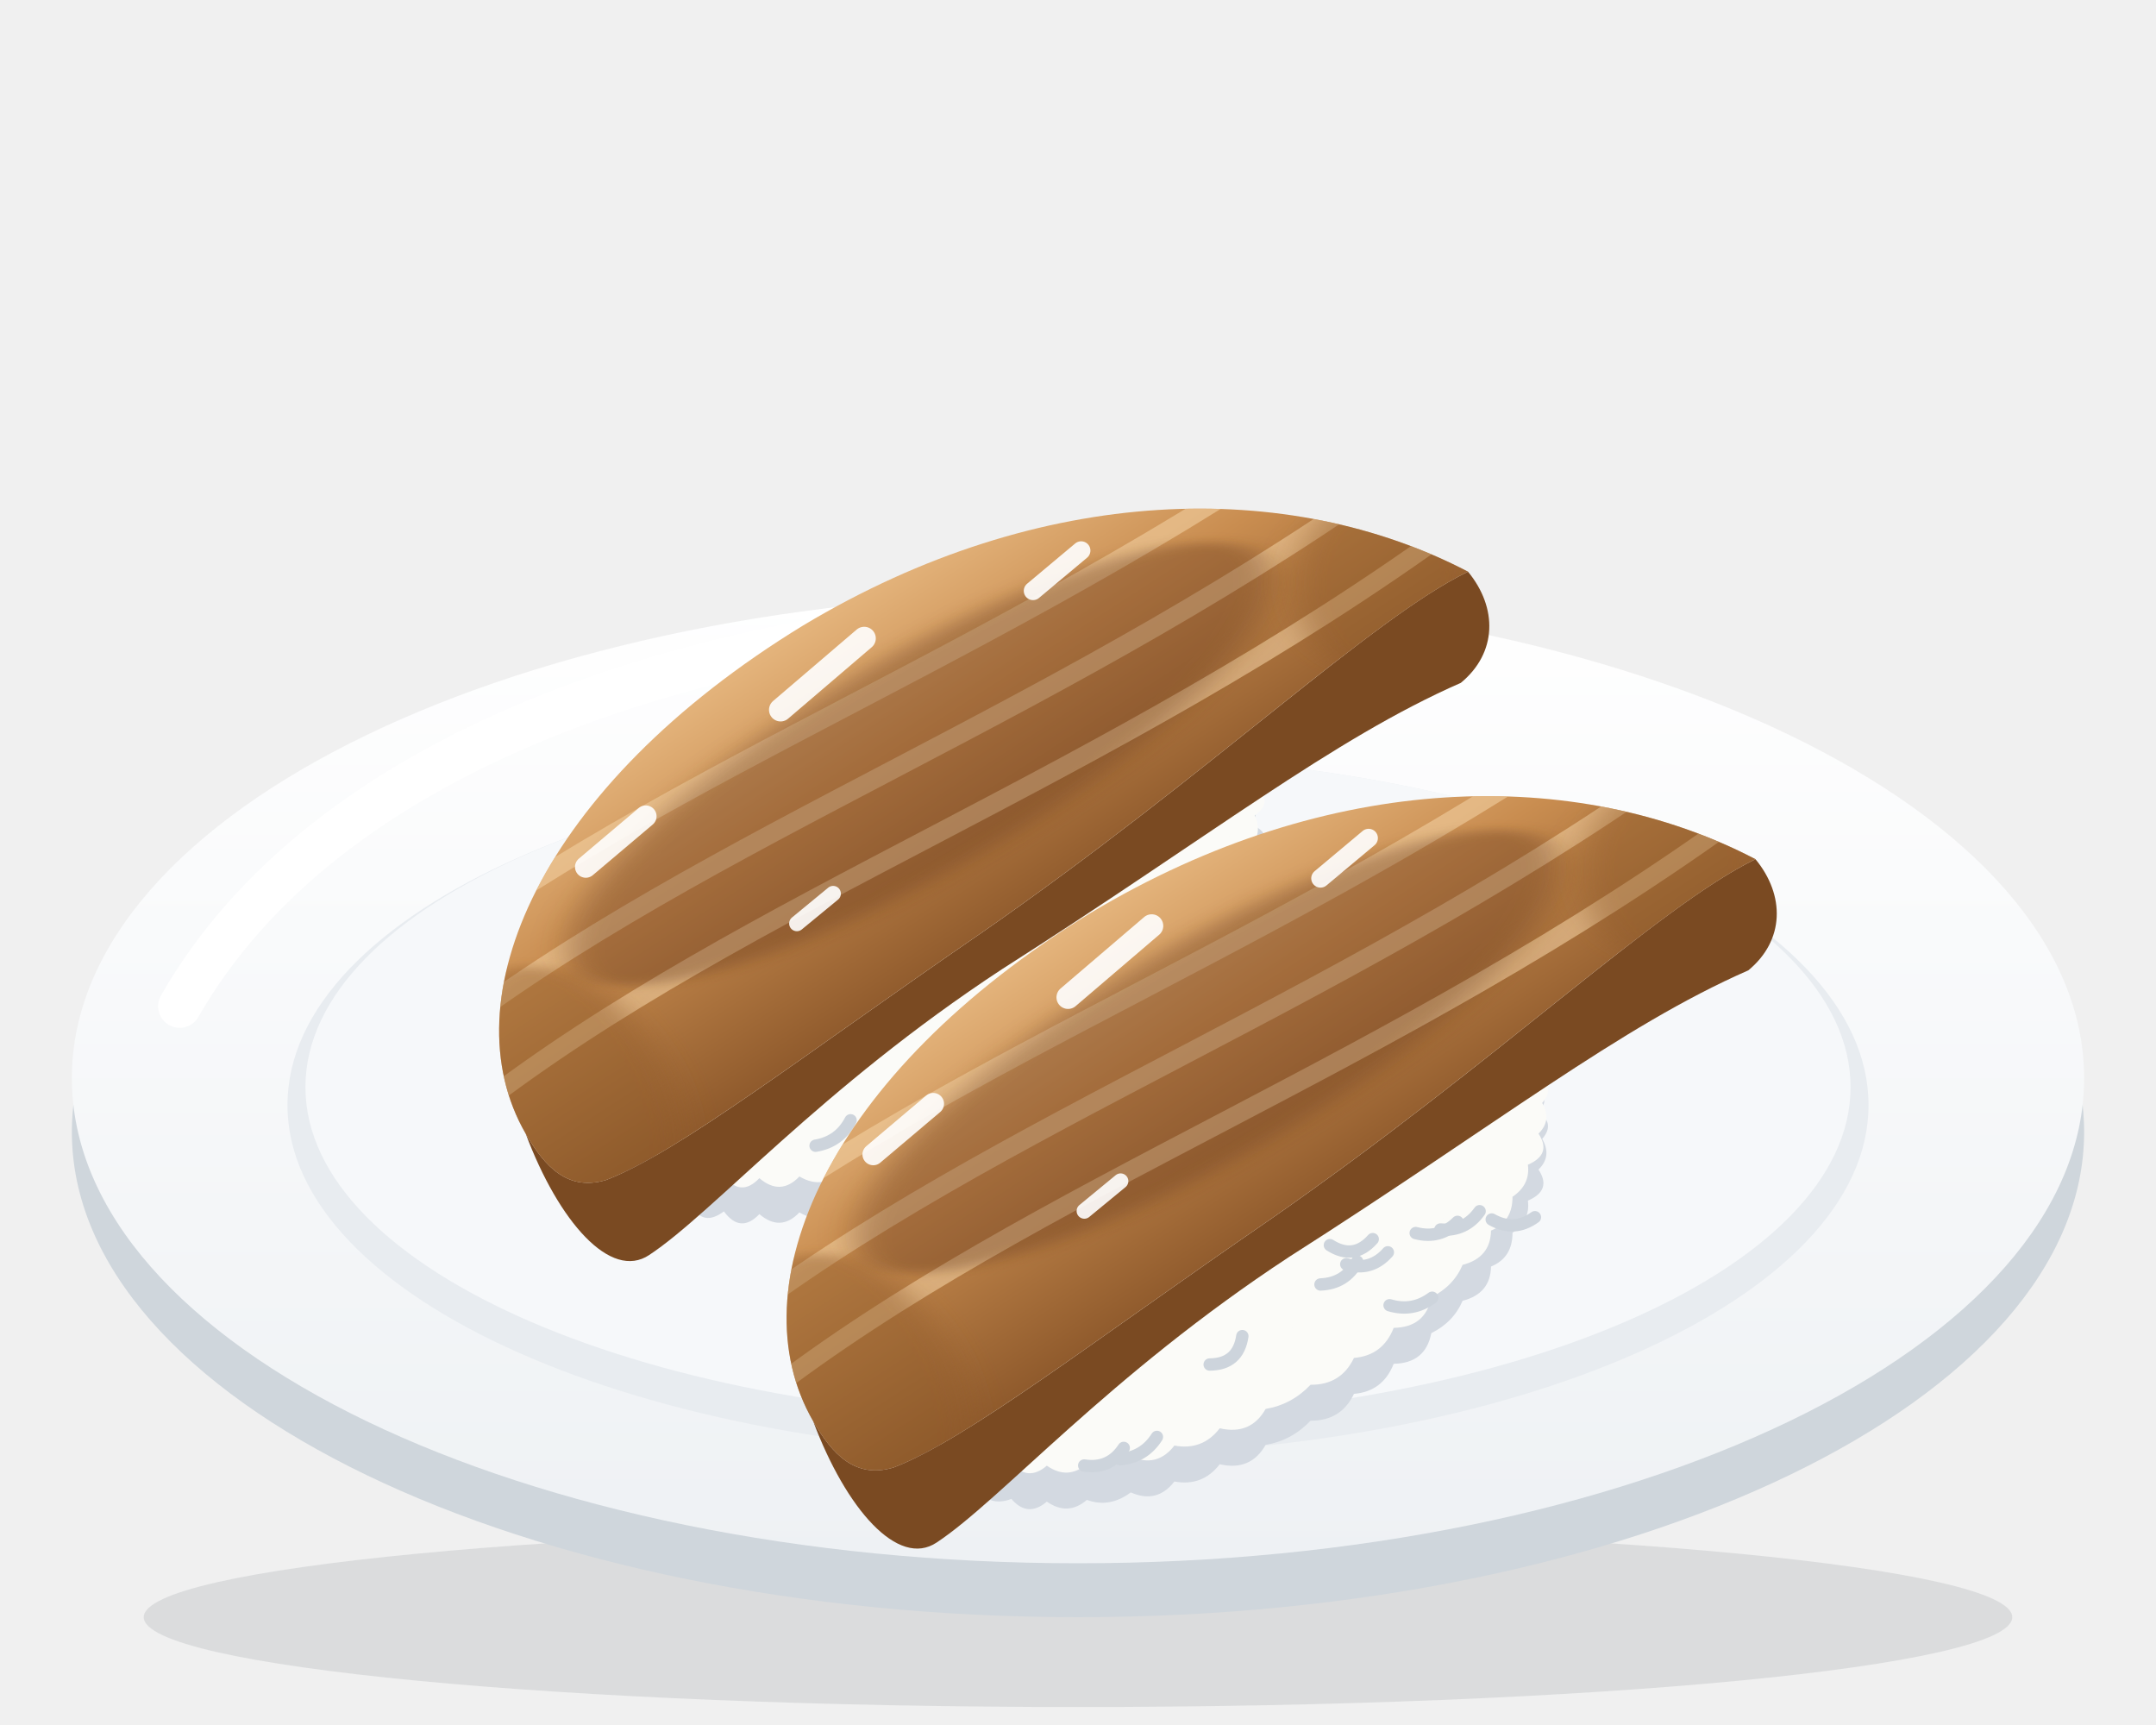
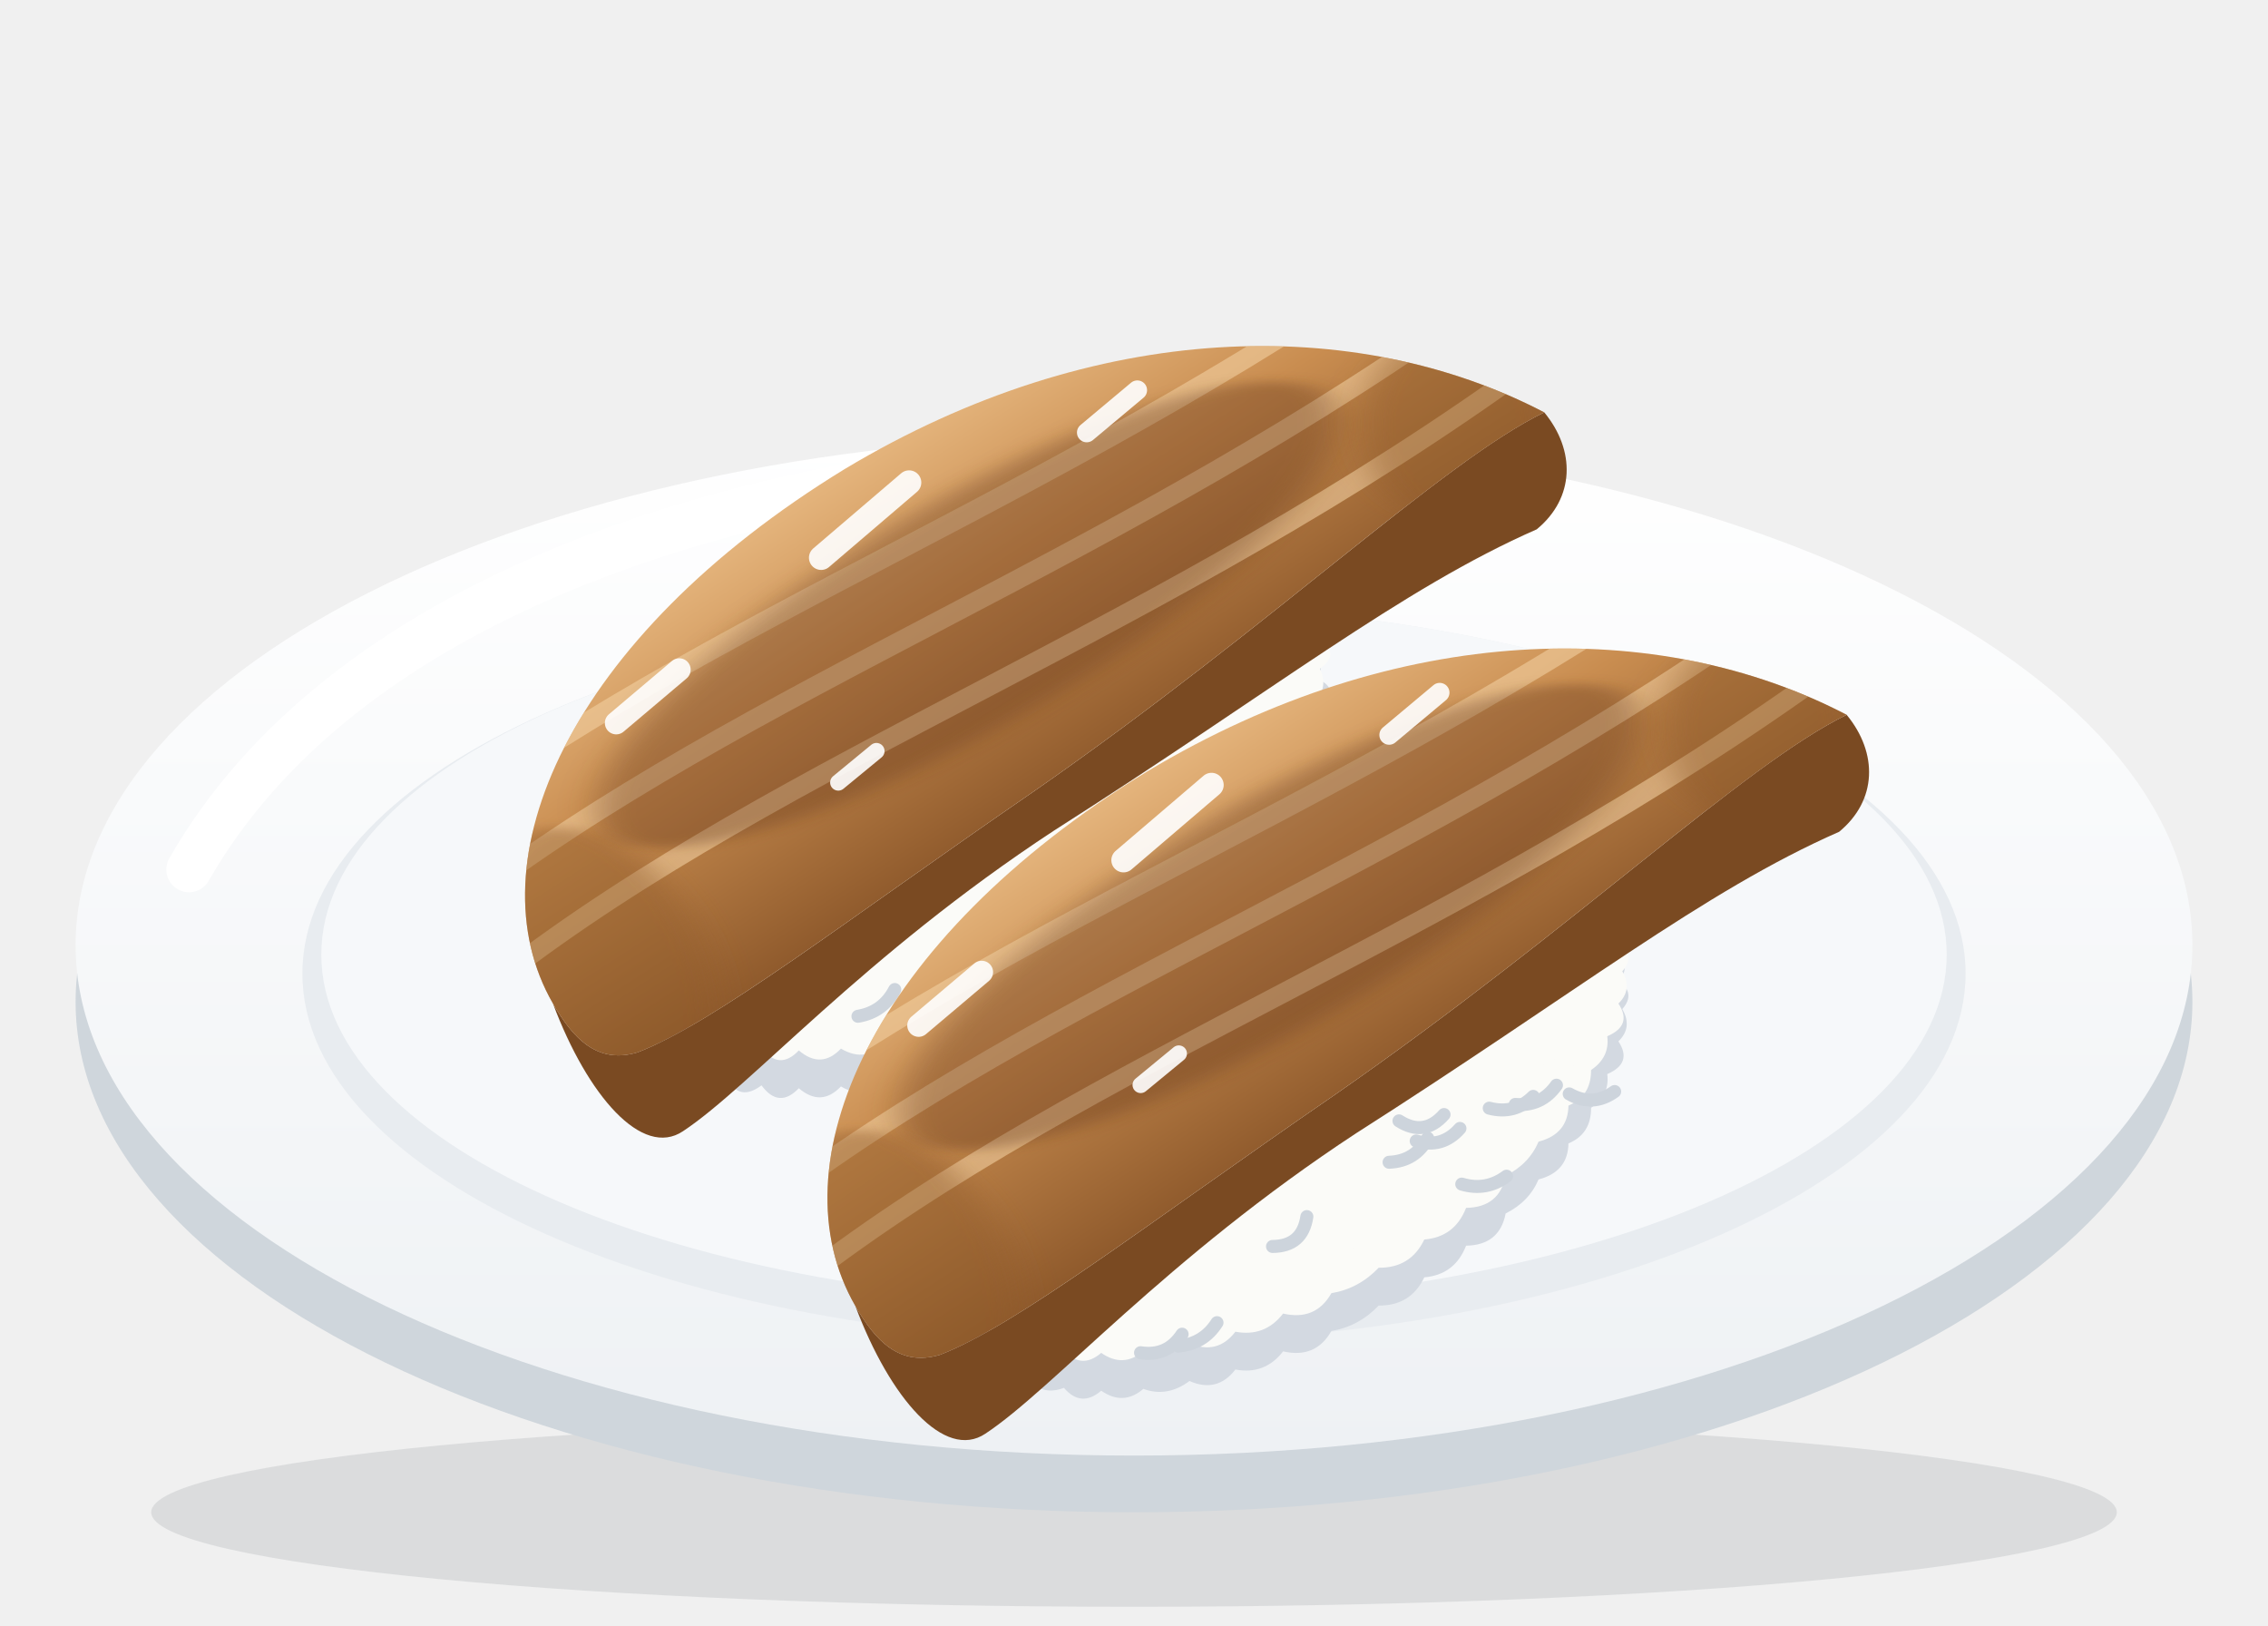
- <svg xmlns="http://www.w3.org/2000/svg" viewBox="0 0 120 96">
+ <svg xmlns="http://www.w3.org/2000/svg" viewBox="0 10 120 86">
  <defs>
    <filter id="soft" x="-20%" y="-50%" width="140%" height="200%">
      <feGaussianBlur stdDeviation="0.8" />
    </filter>
    <linearGradient id="plate" x1="0" y1="0" x2="0" y2="1">
      <stop offset="0" stop-color="#ffffff" />
      <stop offset="1" stop-color="#eef1f4" />
    </linearGradient>
    <linearGradient id="t" x1="0" y1="0" x2="0.15" y2="1">
      <stop offset="0" stop-color="#e9bb84" />
      <stop offset="0.45" stop-color="#c98d50" />
      <stop offset="1" stop-color="#8f5a2c" />
    </linearGradient>
  </defs>
  <ellipse cx="60" cy="90" rx="52" ry="5" fill="#1c2b36" opacity="0.10" />
  <ellipse cx="60" cy="63" rx="56" ry="27" fill="#cfd6dc" />
  <ellipse cx="60" cy="60" rx="56" ry="27" fill="url(#plate)" />
  <ellipse cx="60" cy="61.5" rx="44" ry="19.5" fill="#e8ecf0" />
  <ellipse cx="60" cy="60.5" rx="43" ry="18.5" fill="#f6f8fa" />
  <path d="M10 56 C18 42 38 35 60 34" fill="none" stroke="#fff" stroke-width="2.4" stroke-linecap="round" />
  <g transform="translate(52 54.5) rotate(-30) scale(0.86)">
    <path d="M23 0 Q24 1 22.8 1.6 Q23.8 3 22.1 3.2 Q22 4.4 20.9 4.8 Q21 6.4 19.3 6.2 Q19.1 7.9 17.4 7.5 Q16.6 8.8 15.1 8.7 Q14.1 10.1 12.4 9.7 Q11.4 11.3 9.6 10.5 Q8.1 11.3 6.5 11 Q5 12.4 3.3 11.4 Q1.7 12.2 0 11.5 Q-1.7 12.3 -3.3 11.4 Q-5 12.4 -6.5 11 Q-8.3 11.9 -9.6 10.5 Q-11.3 11.1 -12.4 9.7 Q-14.2 10.3 -15.1 8.7 Q-16.8 9.2 -17.4 7.5 Q-19.1 8 -19.3 6.2 Q-21 6.4 -20.9 4.8 Q-22.1 4.4 -22.1 3.2 Q-23 2.7 -22.8 1.6 Q-24.3 1 -23 0 Q-23.6 -0.9 -22.8 -1.6 Q-23.1 -2.7 -22.1 -3.2 Q-22.4 -4.7 -20.9 -4.8 Q-21 -6.4 -19.3 -6.2 Q-18.8 -7.5 -17.4 -7.5 Q-16.6 -8.8 -15.1 -8.7 Q-14.2 -10.3 -12.4 -9.7 Q-11.4 -11.3 -9.6 -10.5 Q-8.2 -11.9 -6.5 -11 Q-5 -12.6 -3.3 -11.4 Q-1.7 -12.3 -0 -11.5 Q1.7 -12.7 3.3 -11.4 Q5 -12.1 6.5 -11 Q8.3 -12 9.6 -10.5 Q11.3 -11.2 12.4 -9.7 Q14 -9.8 15.1 -8.7 Q16.7 -9.1 17.4 -7.5 Q18.8 -7.4 19.3 -6.2 Q20.9 -6.3 20.9 -4.8 Q22.3 -4.6 22.1 -3.2 Q23 -2.7 22.8 -1.6 Q24.3 -1 23 0 Z" fill="#d3d9e1" />
  </g>
  <g transform="translate(52 52.5) rotate(-30) scale(0.86)">
    <path d="M23 0 Q24 1 22.8 1.6 Q23.8 3 22.1 3.2 Q22 4.4 20.9 4.8 Q21 6.4 19.3 6.2 Q19.1 7.9 17.4 7.5 Q16.6 8.8 15.1 8.7 Q14.1 10.1 12.4 9.7 Q11.4 11.3 9.6 10.5 Q8.1 11.3 6.5 11 Q5 12.4 3.3 11.4 Q1.7 12.2 0 11.5 Q-1.7 12.3 -3.3 11.4 Q-5 12.4 -6.5 11 Q-8.3 11.9 -9.6 10.5 Q-11.3 11.1 -12.4 9.7 Q-14.2 10.3 -15.1 8.7 Q-16.8 9.2 -17.4 7.5 Q-19.1 8 -19.3 6.2 Q-21 6.4 -20.9 4.8 Q-22.1 4.4 -22.1 3.2 Q-23 2.7 -22.8 1.6 Q-24.3 1 -23 0 Q-23.6 -0.9 -22.8 -1.6 Q-23.1 -2.7 -22.1 -3.2 Q-22.4 -4.7 -20.9 -4.8 Q-21 -6.4 -19.3 -6.2 Q-18.8 -7.5 -17.4 -7.5 Q-16.6 -8.8 -15.1 -8.7 Q-14.2 -10.3 -12.4 -9.7 Q-11.4 -11.3 -9.6 -10.5 Q-8.2 -11.9 -6.5 -11 Q-5 -12.6 -3.3 -11.4 Q-1.7 -12.3 -0 -11.5 Q1.7 -12.7 3.3 -11.4 Q5 -12.1 6.5 -11 Q8.3 -12 9.6 -10.5 Q11.3 -11.2 12.4 -9.7 Q14 -9.8 15.1 -8.7 Q16.7 -9.1 17.4 -7.5 Q18.8 -7.4 19.3 -6.2 Q20.9 -6.3 20.9 -4.8 Q22.3 -4.6 22.1 -3.2 Q23 -2.7 22.8 -1.6 Q24.3 -1 23 0 Z" fill="#fbfbf8" />
  </g>
  <g transform="translate(52 50.5) rotate(-30) scale(0.86)">
    <path d="M23 0 Q24 1 22.8 1.6 Q23.8 3 22.1 3.2 Q22 4.4 20.9 4.8 Q21 6.4 19.3 6.2 Q19.1 7.9 17.4 7.5 Q16.6 8.8 15.1 8.7 Q14.1 10.1 12.4 9.7 Q11.4 11.3 9.6 10.5 Q8.1 11.3 6.5 11 Q5 12.4 3.3 11.4 Q1.7 12.2 0 11.5 Q-1.7 12.3 -3.3 11.4 Q-5 12.4 -6.5 11 Q-8.3 11.9 -9.6 10.5 Q-11.3 11.1 -12.4 9.7 Q-14.2 10.3 -15.1 8.7 Q-16.8 9.2 -17.4 7.5 Q-19.1 8 -19.3 6.2 Q-21 6.4 -20.9 4.8 Q-22.1 4.4 -22.1 3.2 Q-23 2.7 -22.8 1.6 Q-24.3 1 -23 0 Q-23.6 -0.9 -22.8 -1.6 Q-23.1 -2.7 -22.1 -3.2 Q-22.4 -4.7 -20.9 -4.8 Q-21 -6.4 -19.3 -6.2 Q-18.8 -7.5 -17.4 -7.5 Q-16.6 -8.8 -15.1 -8.7 Q-14.2 -10.3 -12.4 -9.7 Q-11.4 -11.3 -9.6 -10.5 Q-8.2 -11.9 -6.5 -11 Q-5 -12.6 -3.3 -11.4 Q-1.7 -12.3 -0 -11.5 Q1.7 -12.7 3.3 -11.4 Q5 -12.1 6.5 -11 Q8.3 -12 9.6 -10.5 Q11.3 -11.2 12.4 -9.7 Q14 -9.8 15.1 -8.7 Q16.7 -9.1 17.4 -7.5 Q18.8 -7.4 19.3 -6.2 Q20.9 -6.3 20.9 -4.8 Q22.3 -4.6 22.1 -3.2 Q23 -2.7 22.8 -1.6 Q24.3 -1 23 0 Z" fill="#fbfbf8" />
  </g>
  <g transform="translate(52 48.5) rotate(-30) scale(0.86)">
    <path d="M23 0 Q24 1 22.8 1.6 Q23.8 3 22.1 3.2 Q22 4.4 20.9 4.8 Q21 6.4 19.3 6.2 Q19.1 7.9 17.4 7.5 Q16.6 8.8 15.1 8.7 Q14.1 10.1 12.4 9.7 Q11.4 11.3 9.6 10.5 Q8.1 11.3 6.5 11 Q5 12.4 3.3 11.4 Q1.7 12.2 0 11.5 Q-1.7 12.3 -3.3 11.4 Q-5 12.4 -6.5 11 Q-8.3 11.9 -9.6 10.5 Q-11.3 11.1 -12.4 9.7 Q-14.2 10.3 -15.1 8.7 Q-16.8 9.2 -17.4 7.5 Q-19.1 8 -19.3 6.2 Q-21 6.4 -20.9 4.8 Q-22.1 4.4 -22.1 3.2 Q-23 2.7 -22.8 1.6 Q-24.3 1 -23 0 Q-23.6 -0.9 -22.8 -1.6 Q-23.1 -2.7 -22.1 -3.2 Q-22.4 -4.7 -20.9 -4.8 Q-21 -6.4 -19.3 -6.2 Q-18.8 -7.5 -17.4 -7.5 Q-16.6 -8.8 -15.1 -8.7 Q-14.2 -10.3 -12.4 -9.7 Q-11.4 -11.3 -9.6 -10.5 Q-8.2 -11.9 -6.5 -11 Q-5 -12.6 -3.3 -11.4 Q-1.7 -12.3 -0 -11.5 Q1.7 -12.7 3.3 -11.4 Q5 -12.1 6.5 -11 Q8.3 -12 9.6 -10.5 Q11.3 -11.2 12.4 -9.7 Q14 -9.8 15.1 -8.7 Q16.7 -9.1 17.4 -7.5 Q18.8 -7.4 19.3 -6.2 Q20.9 -6.3 20.9 -4.8 Q22.3 -4.6 22.1 -3.2 Q23 -2.7 22.8 -1.6 Q24.3 -1 23 0 Z" fill="#fbfbf8" />
  </g>
  <g transform="translate(52 52.5) rotate(-30) scale(0.86)">
    <path d="M1.9 9.8 q1.4 0.6 2.8 0" transform="rotate(20 1.9 9.8)" fill="none" stroke="#cdd4dc" stroke-width="0.8" stroke-linecap="round" />
    <path d="M-1.4 7.8 q1.4 1.1 2.8 0" transform="rotate(-20 -1.4 7.8)" fill="none" stroke="#cdd4dc" stroke-width="0.8" stroke-linecap="round" />
    <path d="M10.4 4.6 q1.4 1 2.8 0" transform="rotate(-14 10.4 4.6)" fill="none" stroke="#cdd4dc" stroke-width="0.8" stroke-linecap="round" />
    <path d="M9.9 6.7 q1.4 0.8 2.8 0" transform="rotate(0 9.9 6.7)" fill="none" stroke="#cdd4dc" stroke-width="0.8" stroke-linecap="round" />
    <path d="M0.6 8.1 q1.4 1 2.8 0" transform="rotate(26 0.6 8.1)" fill="none" stroke="#cdd4dc" stroke-width="0.8" stroke-linecap="round" />
    <path d="M1.5 7.5 q1.4 0.7 2.8 0" transform="rotate(4 1.5 7.5)" fill="none" stroke="#cdd4dc" stroke-width="0.8" stroke-linecap="round" />
    <path d="M14.5 5 q1.4 0.7 2.8 0" transform="rotate(10 14.5 5)" fill="none" stroke="#cdd4dc" stroke-width="0.8" stroke-linecap="round" />
    <path d="M2.9 4.8 q1.4 1.1 2.8 0" transform="rotate(18 2.9 4.8)" fill="none" stroke="#cdd4dc" stroke-width="0.8" stroke-linecap="round" />
    <path d="M15.8 6.5 q1.4 0.6 2.8 0" transform="rotate(-4 15.8 6.5)" fill="none" stroke="#cdd4dc" stroke-width="0.8" stroke-linecap="round" />
    <path d="M-13.2 7.5 q1.4 0.7 2.8 0" transform="rotate(-6 -13.2 7.5)" fill="none" stroke="#cdd4dc" stroke-width="0.8" stroke-linecap="round" />
  </g>
  <g transform="translate(52 44) rotate(-30) scale(0.86)">
    <path d="M-34 6 C-34 8.5 -33.5 10.6 -31 11.2 C-26 12 -16 10.6 -2 9.5 C16 8 30 4.5 37 5 C37.5 8 36 10.5 33 11 C24 10 14 11.5 -2 12.2 C-16 13 -26 16.5 -31 16.8 C-34 17 -35 12 -34 6 Z" fill="#7a4a22" />
  </g>
  <g transform="translate(52 44) rotate(-30) scale(0.86)">
    <clipPath id="c0">
      <path d="M-34 6 C-34 -4 -22 -13 -2 -13.5 C16 -13.8 30 -6 37 5 C30 4.5 16 8 -2 9.5 C-16 10.6 -26 12 -31 11.2 C-33.5 10.6 -34 8.5 -34 6 Z" />
    </clipPath>
    <path d="M-34 6 C-34 -4 -22 -13 -2 -13.5 C16 -13.8 30 -6 37 5 C30 4.5 16 8 -2 9.5 C-16 10.6 -26 12 -31 11.2 C-33.5 10.6 -34 8.5 -34 6 Z" fill="url(#t)" />
    <g clip-path="url(#c0)">
      <path d="M-36 -7 C-14 -10 10 -5 38 -8" fill="none" stroke="#f1cfa0" stroke-width="1.2" opacity="0.6" />
      <path d="M-36 -2 C-14 -5 10 0 38 -3" fill="none" stroke="#f1cfa0" stroke-width="1.2" opacity="0.6" />
      <path d="M-36 3 C-14 0 10 5 38 2" fill="none" stroke="#f1cfa0" stroke-width="1.2" opacity="0.6" />
      <ellipse cx="0" cy="-2" rx="26" ry="7" fill="#5e3216" opacity="0.35" filter="url(#soft)" />
      <path d="M-22 -7 l5 -0.9" stroke="#fff" stroke-width="1.4" stroke-linecap="round" opacity="0.9" />
      <path d="M-6 -9.5 l7 -1.3" stroke="#fff" stroke-width="1.5" stroke-linecap="round" opacity="0.9" />
      <path d="M12 -8 l4 -0.7" stroke="#fff" stroke-width="1.2" stroke-linecap="round" opacity="0.9" />
      <path d="M-12 3 l3 -0.5" stroke="#fff" stroke-width="1" stroke-linecap="round" opacity="0.9" />
      <ellipse cx="-31" cy="6" rx="7" ry="10" fill="#8f5a2c" opacity="0.45" filter="url(#soft)" />
      <ellipse cx="32" cy="3" rx="6" ry="6" fill="#8f5a2c" opacity="0.45" filter="url(#soft)" />
    </g>
  </g>
  <g transform="translate(68 70.5) rotate(-30) scale(0.86)">
    <path d="M23 0 Q24.2 1 22.8 1.6 Q23.3 2.8 22.1 3.2 Q22.1 4.5 20.9 4.8 Q21 6.4 19.3 6.2 Q18.8 7.4 17.4 7.5 Q16.6 8.9 15.1 8.7 Q14.2 10.2 12.4 9.7 Q11.2 10.6 9.6 10.5 Q8.3 12 6.5 11 Q5 12.2 3.3 11.4 Q1.7 12.5 0 11.5 Q-1.7 12 -3.3 11.4 Q-5 12.4 -6.5 11 Q-8.2 11.7 -9.6 10.5 Q-11.3 11.2 -12.4 9.7 Q-14.1 9.9 -15.1 8.7 Q-16.7 9 -17.4 7.5 Q-19 7.8 -19.3 6.2 Q-20.6 6 -20.9 4.8 Q-22.6 4.8 -22.1 3.2 Q-23.4 2.8 -22.8 1.6 Q-23.6 0.9 -23 0 Q-24.3 -1 -22.8 -1.6 Q-23 -2.7 -22.1 -3.2 Q-22.3 -4.6 -20.9 -4.8 Q-20.8 -6.1 -19.3 -6.2 Q-18.7 -7.4 -17.4 -7.5 Q-16.7 -9.1 -15.1 -8.7 Q-14.2 -10.3 -12.4 -9.7 Q-11.2 -10.6 -9.6 -10.5 Q-8.3 -12.2 -6.5 -11 Q-5 -12.5 -3.3 -11.4 Q-1.7 -12.2 -0 -11.5 Q1.7 -12.9 3.3 -11.4 Q5 -12 6.5 -11 Q8.3 -12 9.6 -10.5 Q11.3 -11.1 12.4 -9.7 Q14.1 -10 15.1 -8.7 Q16.9 -9.4 17.4 -7.5 Q19.2 -8.1 19.3 -6.2 Q20.8 -6.2 20.9 -4.8 Q21.9 -4.3 22.1 -3.2 Q23.6 -2.9 22.8 -1.6 Q23.4 -0.9 23 0 Z" fill="#d3d9e1" />
  </g>
  <g transform="translate(68 68.5) rotate(-30) scale(0.86)">
    <path d="M23 0 Q24.2 1 22.8 1.6 Q23.3 2.8 22.1 3.2 Q22.1 4.5 20.9 4.8 Q21 6.4 19.3 6.2 Q18.8 7.4 17.4 7.5 Q16.6 8.9 15.1 8.7 Q14.2 10.2 12.4 9.7 Q11.2 10.6 9.6 10.5 Q8.3 12 6.5 11 Q5 12.2 3.3 11.4 Q1.7 12.5 0 11.5 Q-1.7 12 -3.3 11.4 Q-5 12.4 -6.5 11 Q-8.2 11.7 -9.6 10.5 Q-11.3 11.2 -12.4 9.7 Q-14.1 9.9 -15.1 8.7 Q-16.7 9 -17.4 7.5 Q-19 7.8 -19.3 6.2 Q-20.6 6 -20.9 4.8 Q-22.6 4.8 -22.1 3.2 Q-23.4 2.8 -22.8 1.6 Q-23.6 0.9 -23 0 Q-24.3 -1 -22.8 -1.6 Q-23 -2.7 -22.1 -3.2 Q-22.3 -4.6 -20.9 -4.8 Q-20.8 -6.1 -19.3 -6.2 Q-18.7 -7.4 -17.4 -7.5 Q-16.7 -9.1 -15.1 -8.7 Q-14.2 -10.3 -12.4 -9.7 Q-11.2 -10.6 -9.6 -10.5 Q-8.3 -12.2 -6.5 -11 Q-5 -12.5 -3.3 -11.4 Q-1.7 -12.2 -0 -11.5 Q1.7 -12.9 3.3 -11.4 Q5 -12 6.5 -11 Q8.3 -12 9.6 -10.5 Q11.3 -11.1 12.4 -9.7 Q14.1 -10 15.1 -8.7 Q16.9 -9.4 17.4 -7.5 Q19.2 -8.1 19.3 -6.2 Q20.8 -6.2 20.9 -4.8 Q21.9 -4.3 22.1 -3.2 Q23.6 -2.9 22.8 -1.6 Q23.4 -0.9 23 0 Z" fill="#fbfbf8" />
  </g>
  <g transform="translate(68 66.5) rotate(-30) scale(0.86)">
    <path d="M23 0 Q24.2 1 22.8 1.6 Q23.3 2.8 22.1 3.2 Q22.1 4.5 20.9 4.8 Q21 6.4 19.3 6.2 Q18.8 7.4 17.4 7.5 Q16.6 8.9 15.1 8.7 Q14.2 10.2 12.4 9.7 Q11.2 10.6 9.6 10.5 Q8.3 12 6.5 11 Q5 12.2 3.3 11.4 Q1.7 12.5 0 11.5 Q-1.7 12 -3.3 11.4 Q-5 12.4 -6.5 11 Q-8.2 11.7 -9.6 10.5 Q-11.3 11.2 -12.4 9.7 Q-14.1 9.9 -15.1 8.7 Q-16.7 9 -17.4 7.5 Q-19 7.8 -19.3 6.2 Q-20.6 6 -20.9 4.8 Q-22.6 4.8 -22.1 3.2 Q-23.4 2.8 -22.8 1.6 Q-23.6 0.9 -23 0 Q-24.3 -1 -22.8 -1.6 Q-23 -2.7 -22.1 -3.2 Q-22.3 -4.6 -20.9 -4.8 Q-20.8 -6.1 -19.3 -6.2 Q-18.7 -7.4 -17.4 -7.5 Q-16.7 -9.1 -15.1 -8.7 Q-14.2 -10.3 -12.4 -9.7 Q-11.2 -10.6 -9.6 -10.5 Q-8.3 -12.2 -6.5 -11 Q-5 -12.5 -3.3 -11.4 Q-1.7 -12.2 -0 -11.5 Q1.7 -12.9 3.3 -11.4 Q5 -12 6.5 -11 Q8.3 -12 9.6 -10.5 Q11.3 -11.1 12.4 -9.7 Q14.1 -10 15.1 -8.7 Q16.9 -9.4 17.4 -7.5 Q19.2 -8.1 19.3 -6.2 Q20.8 -6.2 20.9 -4.8 Q21.9 -4.3 22.1 -3.2 Q23.6 -2.9 22.8 -1.6 Q23.4 -0.9 23 0 Z" fill="#fbfbf8" />
  </g>
  <g transform="translate(68 64.5) rotate(-30) scale(0.86)">
    <path d="M23 0 Q24.2 1 22.8 1.6 Q23.3 2.8 22.1 3.2 Q22.1 4.5 20.9 4.8 Q21 6.4 19.3 6.2 Q18.8 7.4 17.4 7.5 Q16.6 8.9 15.1 8.7 Q14.2 10.2 12.4 9.7 Q11.2 10.6 9.6 10.5 Q8.3 12 6.5 11 Q5 12.2 3.3 11.4 Q1.7 12.5 0 11.5 Q-1.7 12 -3.3 11.4 Q-5 12.4 -6.5 11 Q-8.2 11.7 -9.6 10.5 Q-11.3 11.2 -12.4 9.7 Q-14.1 9.9 -15.1 8.7 Q-16.7 9 -17.4 7.5 Q-19 7.8 -19.3 6.2 Q-20.6 6 -20.9 4.8 Q-22.6 4.8 -22.1 3.2 Q-23.4 2.8 -22.8 1.6 Q-23.6 0.9 -23 0 Q-24.3 -1 -22.8 -1.6 Q-23 -2.7 -22.1 -3.2 Q-22.3 -4.6 -20.9 -4.8 Q-20.8 -6.1 -19.3 -6.2 Q-18.7 -7.4 -17.4 -7.5 Q-16.7 -9.1 -15.1 -8.7 Q-14.2 -10.3 -12.4 -9.7 Q-11.2 -10.6 -9.6 -10.5 Q-8.3 -12.2 -6.5 -11 Q-5 -12.5 -3.3 -11.4 Q-1.7 -12.2 -0 -11.5 Q1.7 -12.9 3.3 -11.4 Q5 -12 6.5 -11 Q8.3 -12 9.6 -10.5 Q11.3 -11.1 12.4 -9.7 Q14.1 -10 15.1 -8.7 Q16.9 -9.4 17.4 -7.5 Q19.2 -8.1 19.3 -6.2 Q20.8 -6.2 20.9 -4.8 Q21.9 -4.3 22.1 -3.2 Q23.6 -2.9 22.8 -1.6 Q23.4 -0.9 23 0 Z" fill="#fbfbf8" />
  </g>
  <g transform="translate(68 68.5) rotate(-30) scale(0.86)">
    <path d="M10.8 6.4 q1.4 0.8 2.8 0" transform="rotate(15 10.8 6.4)" fill="none" stroke="#cdd4dc" stroke-width="0.8" stroke-linecap="round" />
    <path d="M12.3 7 q1.4 0.8 2.8 0" transform="rotate(5 12.3 7)" fill="none" stroke="#cdd4dc" stroke-width="0.8" stroke-linecap="round" />
    <path d="M-15.3 8.7 q1.4 0.9 2.8 0" transform="rotate(6 -15.3 8.7)" fill="none" stroke="#cdd4dc" stroke-width="0.8" stroke-linecap="round" />
    <path d="M-5 7.1 q1.4 1.2 2.8 0" transform="rotate(-11 -5 7.1)" fill="none" stroke="#cdd4dc" stroke-width="0.8" stroke-linecap="round" />
    <path d="M5.9 5.9 q1.4 0.9 2.8 0" transform="rotate(14 5.9 5.9)" fill="none" stroke="#cdd4dc" stroke-width="0.8" stroke-linecap="round" />
    <path d="M3.8 6.2 q1.4 0.8 2.8 0" transform="rotate(-2 3.8 6.2)" fill="none" stroke="#cdd4dc" stroke-width="0.8" stroke-linecap="round" />
    <path d="M-13.1 9.5 q1.4 0.7 2.8 0" transform="rotate(-1 -13.1 9.5)" fill="none" stroke="#cdd4dc" stroke-width="0.8" stroke-linecap="round" />
    <path d="M15.5 8.1 q1.4 0.9 2.8 0" transform="rotate(27 15.5 8.1)" fill="none" stroke="#cdd4dc" stroke-width="0.8" stroke-linecap="round" />
    <path d="M5.6 4.3 q1.4 1.2 2.8 0" transform="rotate(22 5.6 4.3)" fill="none" stroke="#cdd4dc" stroke-width="0.8" stroke-linecap="round" />
    <path d="M7 9.6 q1.4 0.7 2.8 0" transform="rotate(20 7 9.6)" fill="none" stroke="#cdd4dc" stroke-width="0.8" stroke-linecap="round" />
  </g>
  <g transform="translate(68 60) rotate(-30) scale(0.86)">
    <path d="M-34 6 C-34 8.5 -33.5 10.6 -31 11.2 C-26 12 -16 10.6 -2 9.5 C16 8 30 4.5 37 5 C37.5 8 36 10.5 33 11 C24 10 14 11.5 -2 12.2 C-16 13 -26 16.5 -31 16.8 C-34 17 -35 12 -34 6 Z" fill="#7a4a22" />
  </g>
  <g transform="translate(68 60) rotate(-30) scale(0.86)">
    <clipPath id="c1">
      <path d="M-34 6 C-34 -4 -22 -13 -2 -13.5 C16 -13.8 30 -6 37 5 C30 4.5 16 8 -2 9.5 C-16 10.6 -26 12 -31 11.2 C-33.5 10.6 -34 8.5 -34 6 Z" />
    </clipPath>
    <path d="M-34 6 C-34 -4 -22 -13 -2 -13.5 C16 -13.8 30 -6 37 5 C30 4.5 16 8 -2 9.5 C-16 10.6 -26 12 -31 11.2 C-33.5 10.6 -34 8.5 -34 6 Z" fill="url(#t)" />
    <g clip-path="url(#c1)">
      <path d="M-36 -7 C-14 -10 10 -5 38 -8" fill="none" stroke="#f1cfa0" stroke-width="1.2" opacity="0.6" />
      <path d="M-36 -2 C-14 -5 10 0 38 -3" fill="none" stroke="#f1cfa0" stroke-width="1.2" opacity="0.6" />
      <path d="M-36 3 C-14 0 10 5 38 2" fill="none" stroke="#f1cfa0" stroke-width="1.2" opacity="0.6" />
      <ellipse cx="0" cy="-2" rx="26" ry="7" fill="#5e3216" opacity="0.35" filter="url(#soft)" />
      <path d="M-22 -7 l5 -0.9" stroke="#fff" stroke-width="1.4" stroke-linecap="round" opacity="0.9" />
      <path d="M-6 -9.5 l7 -1.3" stroke="#fff" stroke-width="1.5" stroke-linecap="round" opacity="0.9" />
      <path d="M12 -8 l4 -0.7" stroke="#fff" stroke-width="1.2" stroke-linecap="round" opacity="0.9" />
      <path d="M-12 3 l3 -0.5" stroke="#fff" stroke-width="1" stroke-linecap="round" opacity="0.9" />
      <ellipse cx="-31" cy="6" rx="7" ry="10" fill="#8f5a2c" opacity="0.45" filter="url(#soft)" />
      <ellipse cx="32" cy="3" rx="6" ry="6" fill="#8f5a2c" opacity="0.45" filter="url(#soft)" />
    </g>
  </g>
</svg>
